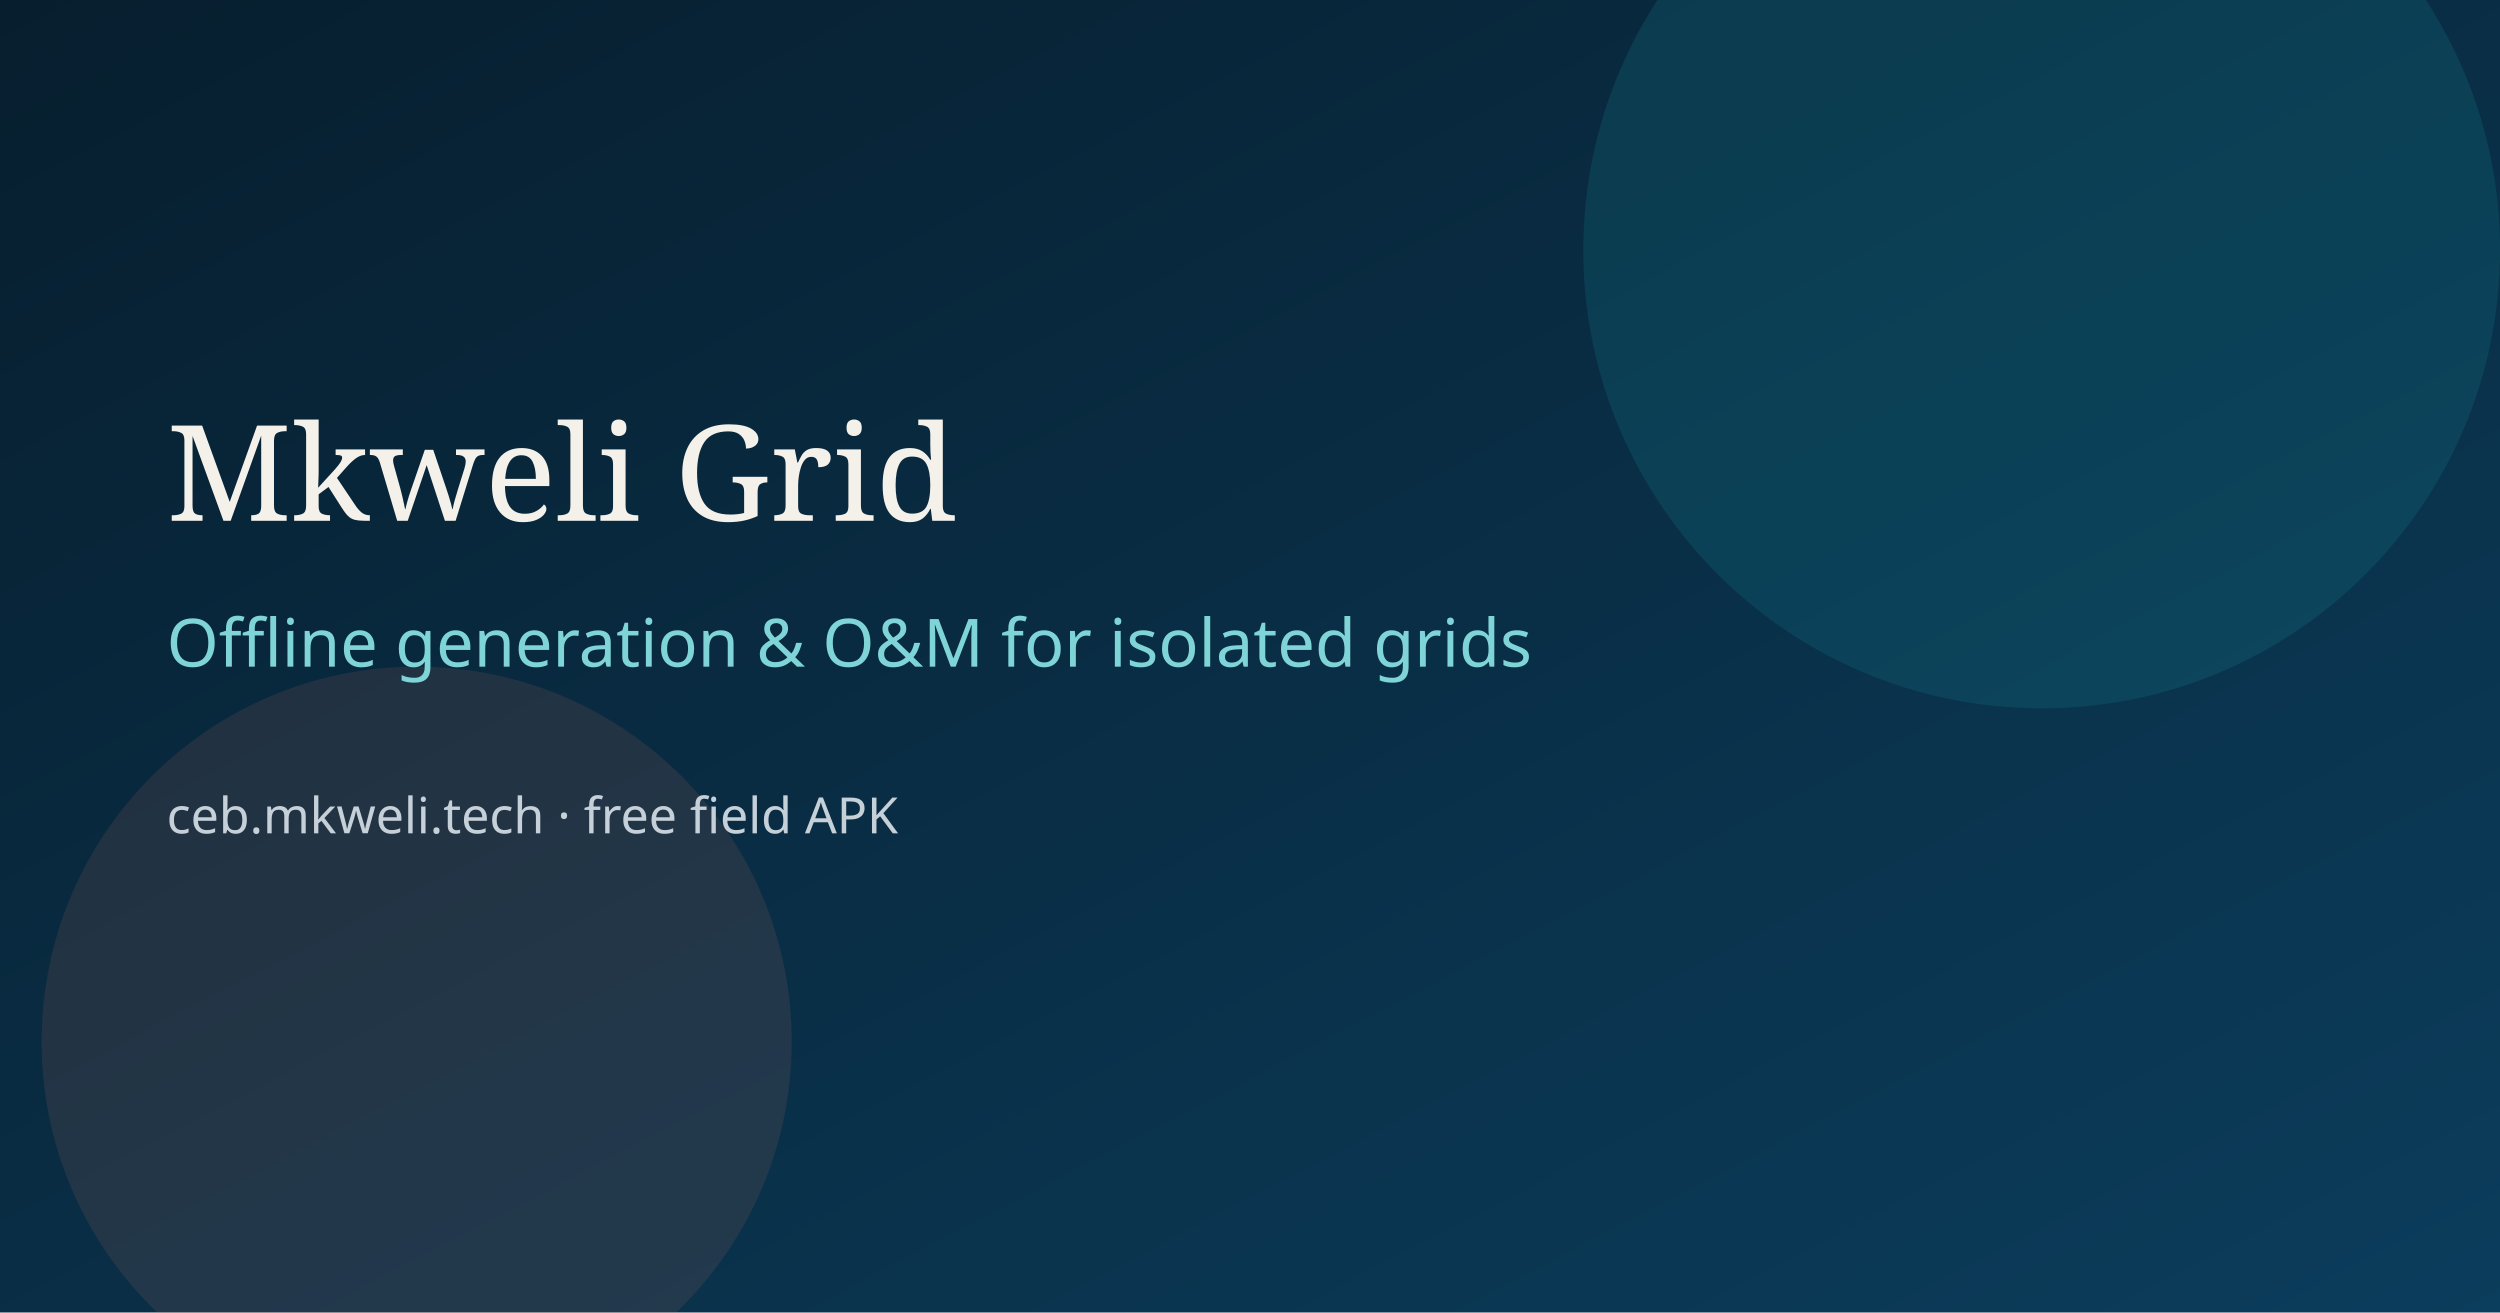
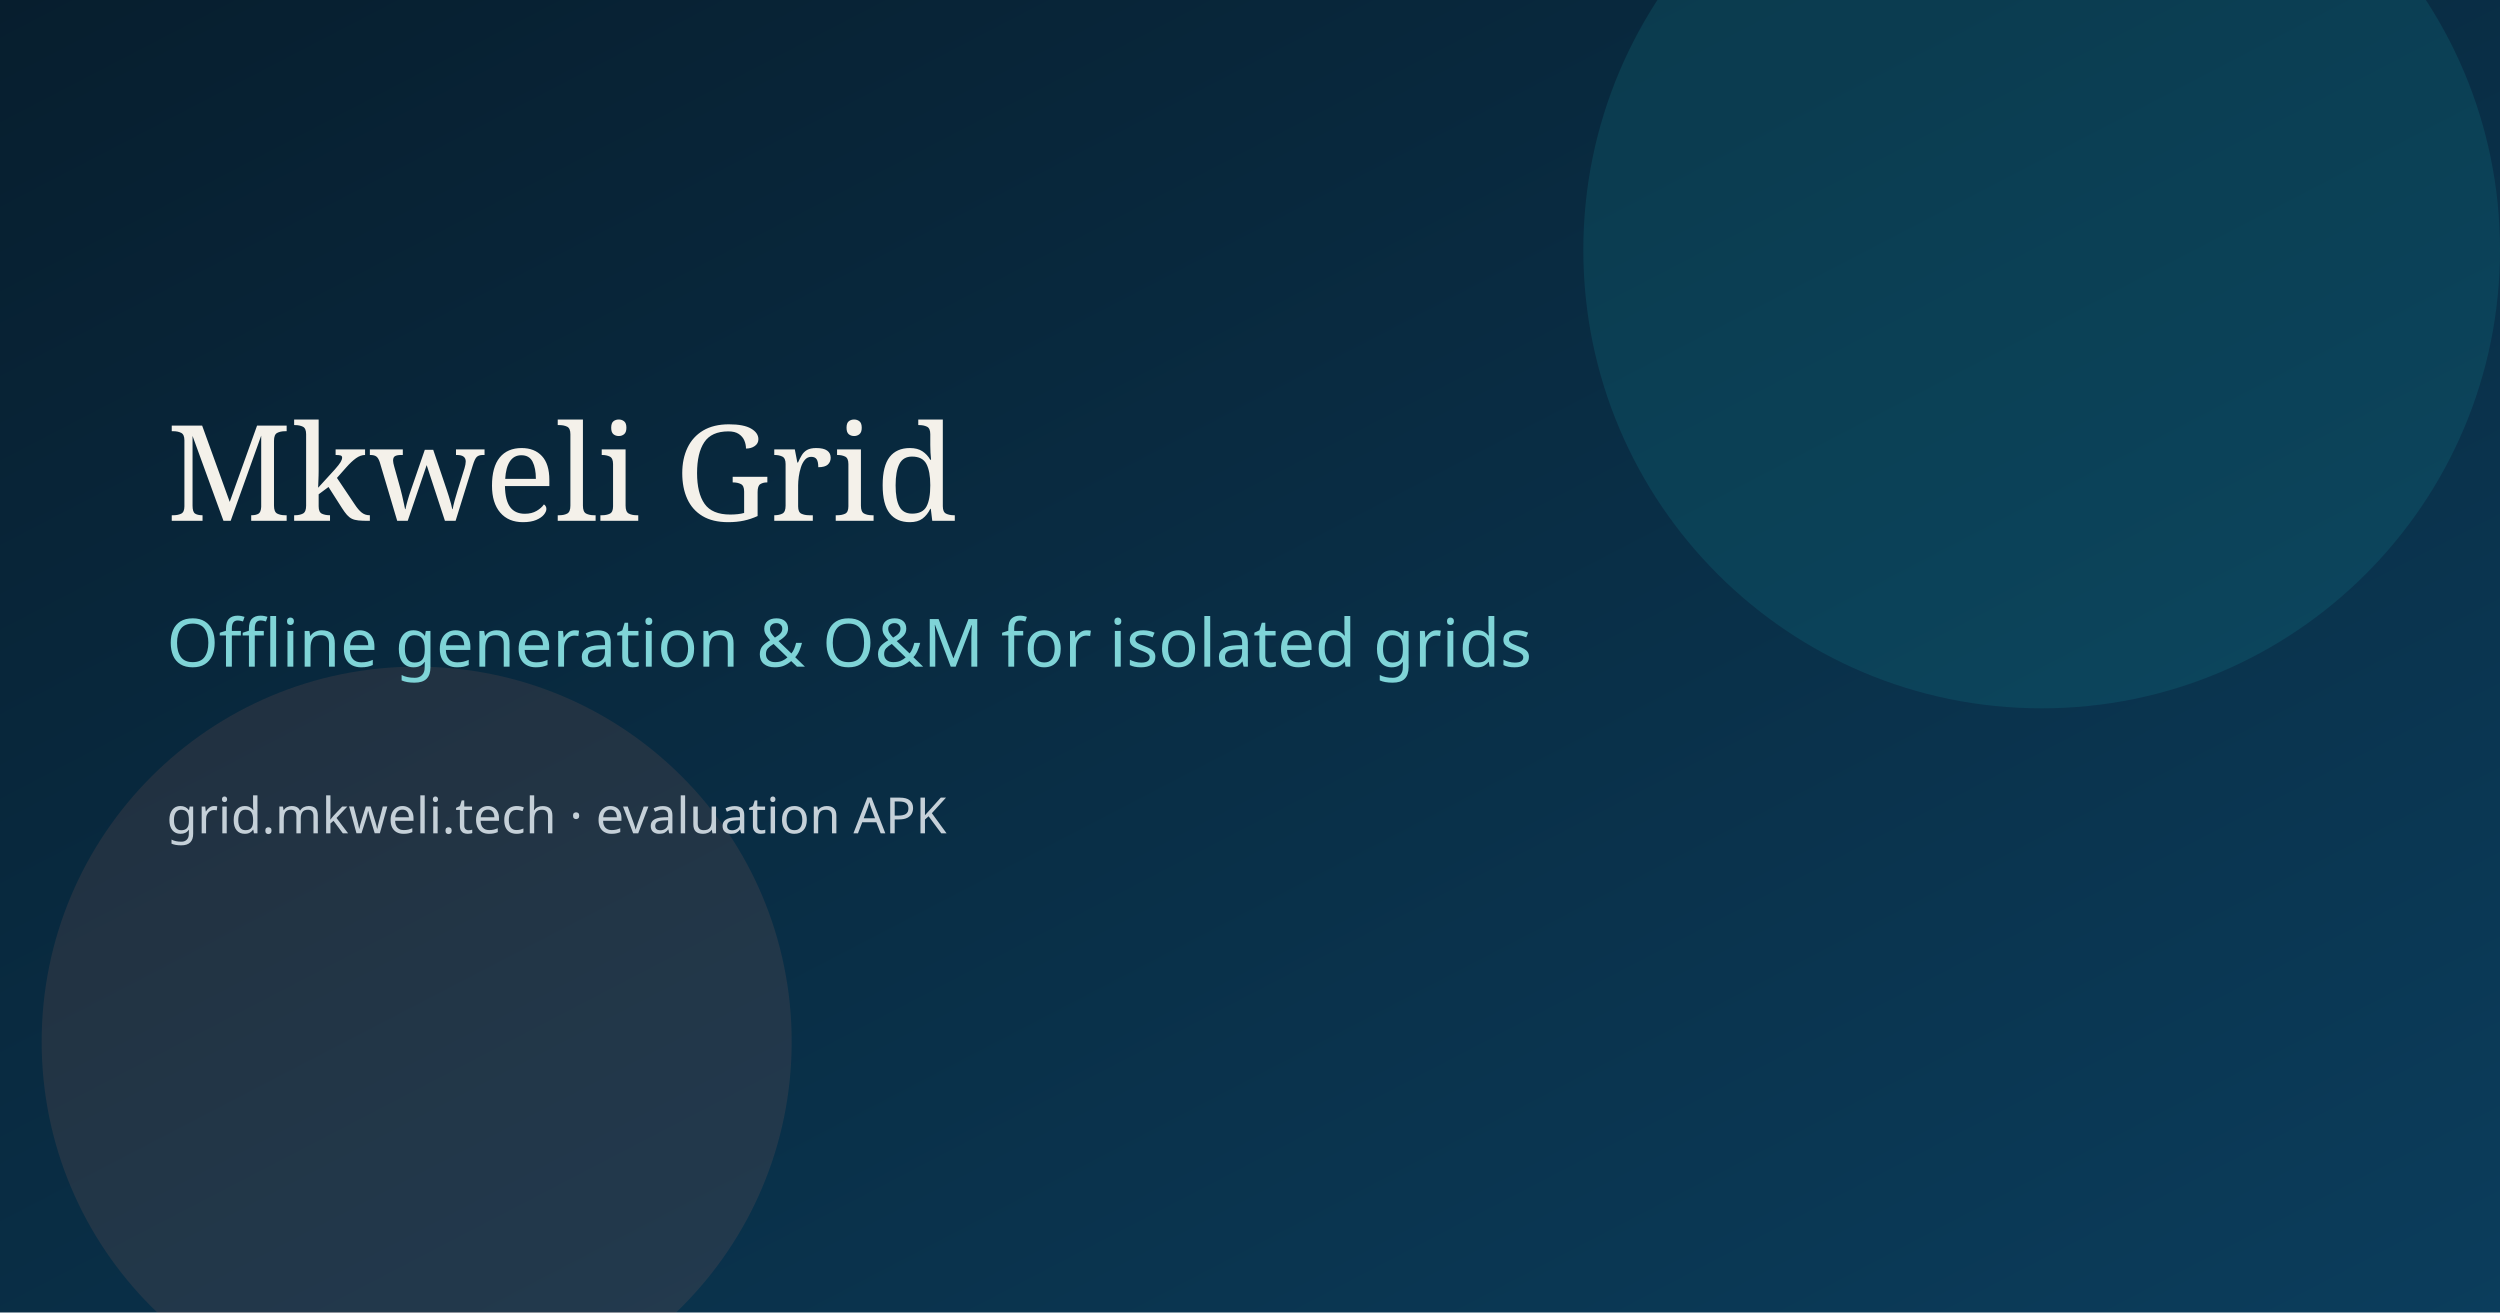
<svg xmlns="http://www.w3.org/2000/svg" width="1200" height="630" viewBox="0 0 1200 630">
  <defs>
    <linearGradient id="bg" x1="0" y1="0" x2="1" y2="1">
      <stop offset="0%" stop-color="#071E2E" />
      <stop offset="100%" stop-color="#0B3D5C" />
    </linearGradient>
  </defs>
  <rect width="1200" height="630" fill="url(#bg)" />
  <circle cx="980" cy="120" r="220" fill="#14919B" opacity="0.18" />
  <circle cx="200" cy="500" r="180" fill="#E07A5F" opacity="0.12" />
  <text x="80" y="250" font-family="Georgia, serif" font-size="64" fill="#F4F1EA">Mkweli Grid</text>
  <text x="80" y="320" font-family="system-ui,sans-serif" font-size="32" fill="#7FD4D7">Offline generation &amp; O&amp;M for isolated grids</text>
-   <text x="80" y="400" font-family="system-ui,sans-serif" font-size="24" fill="#C5D0D8">ceb.mkweli.tech · free field APK</text>
+   <text x="80" y="400" font-family="system-ui,sans-serif" font-size="24" fill="#C5D0D8">grid.mkweli.tech · evaluation APK</text>
</svg>
